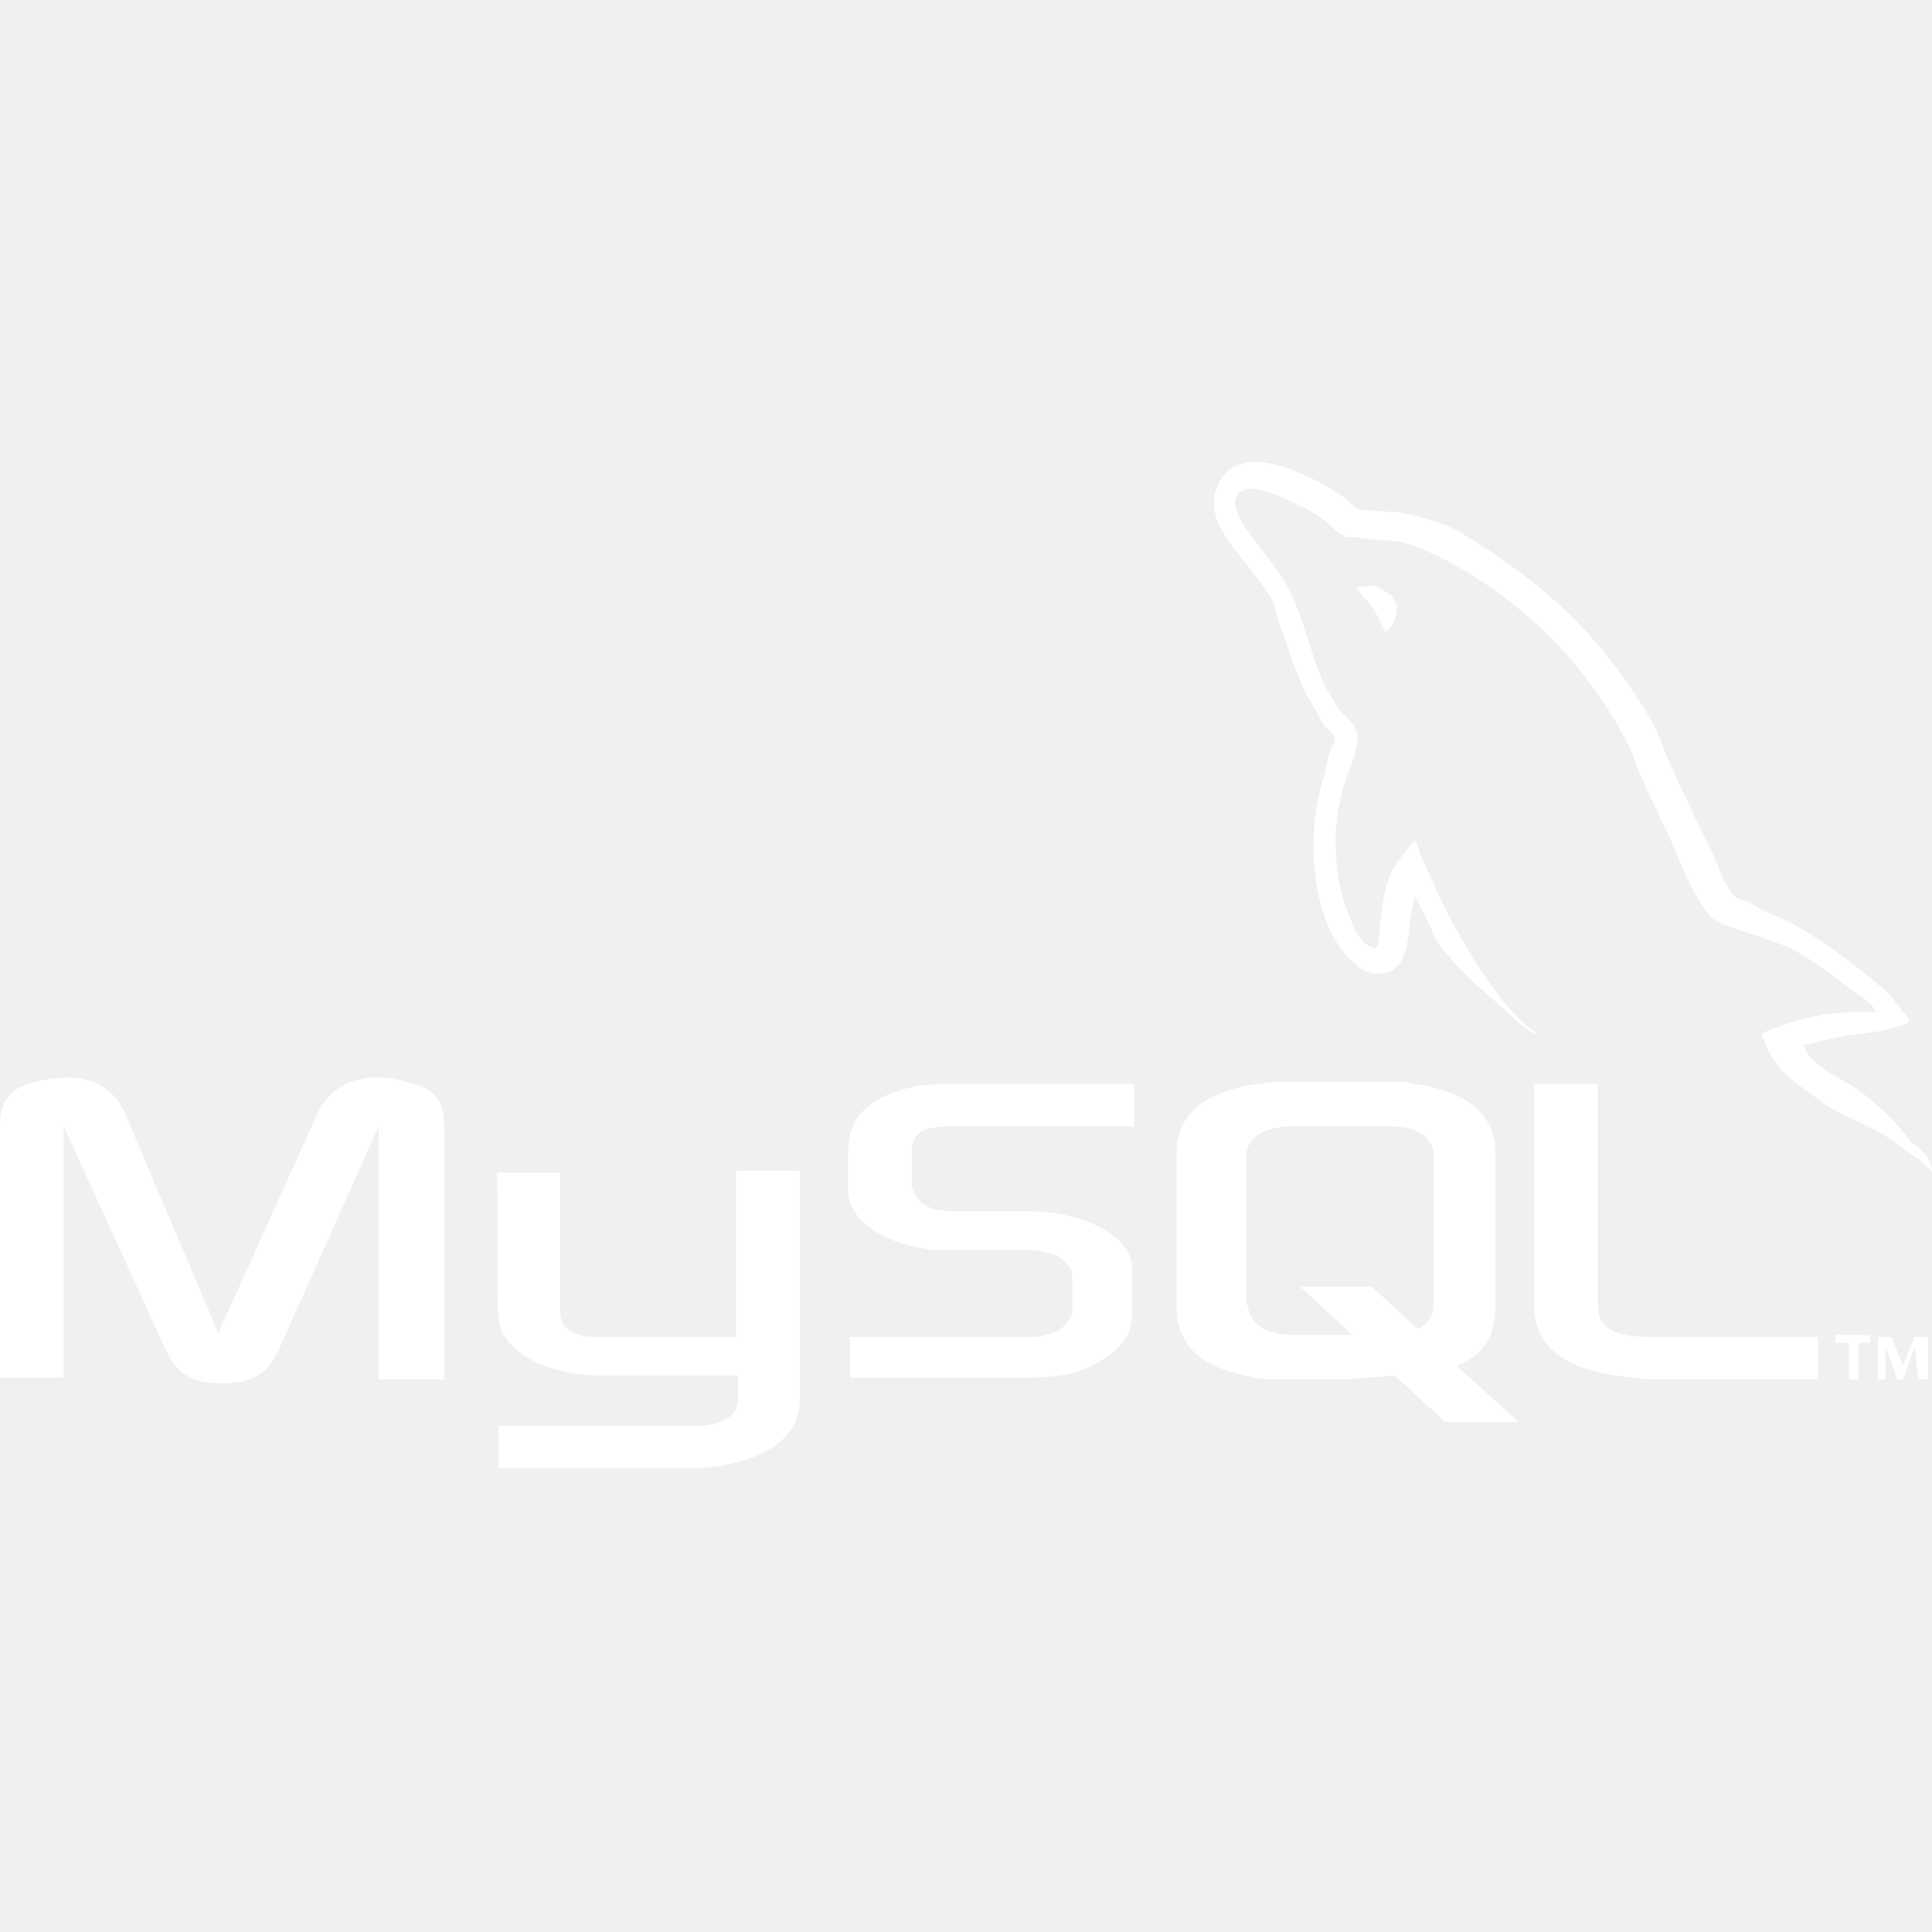
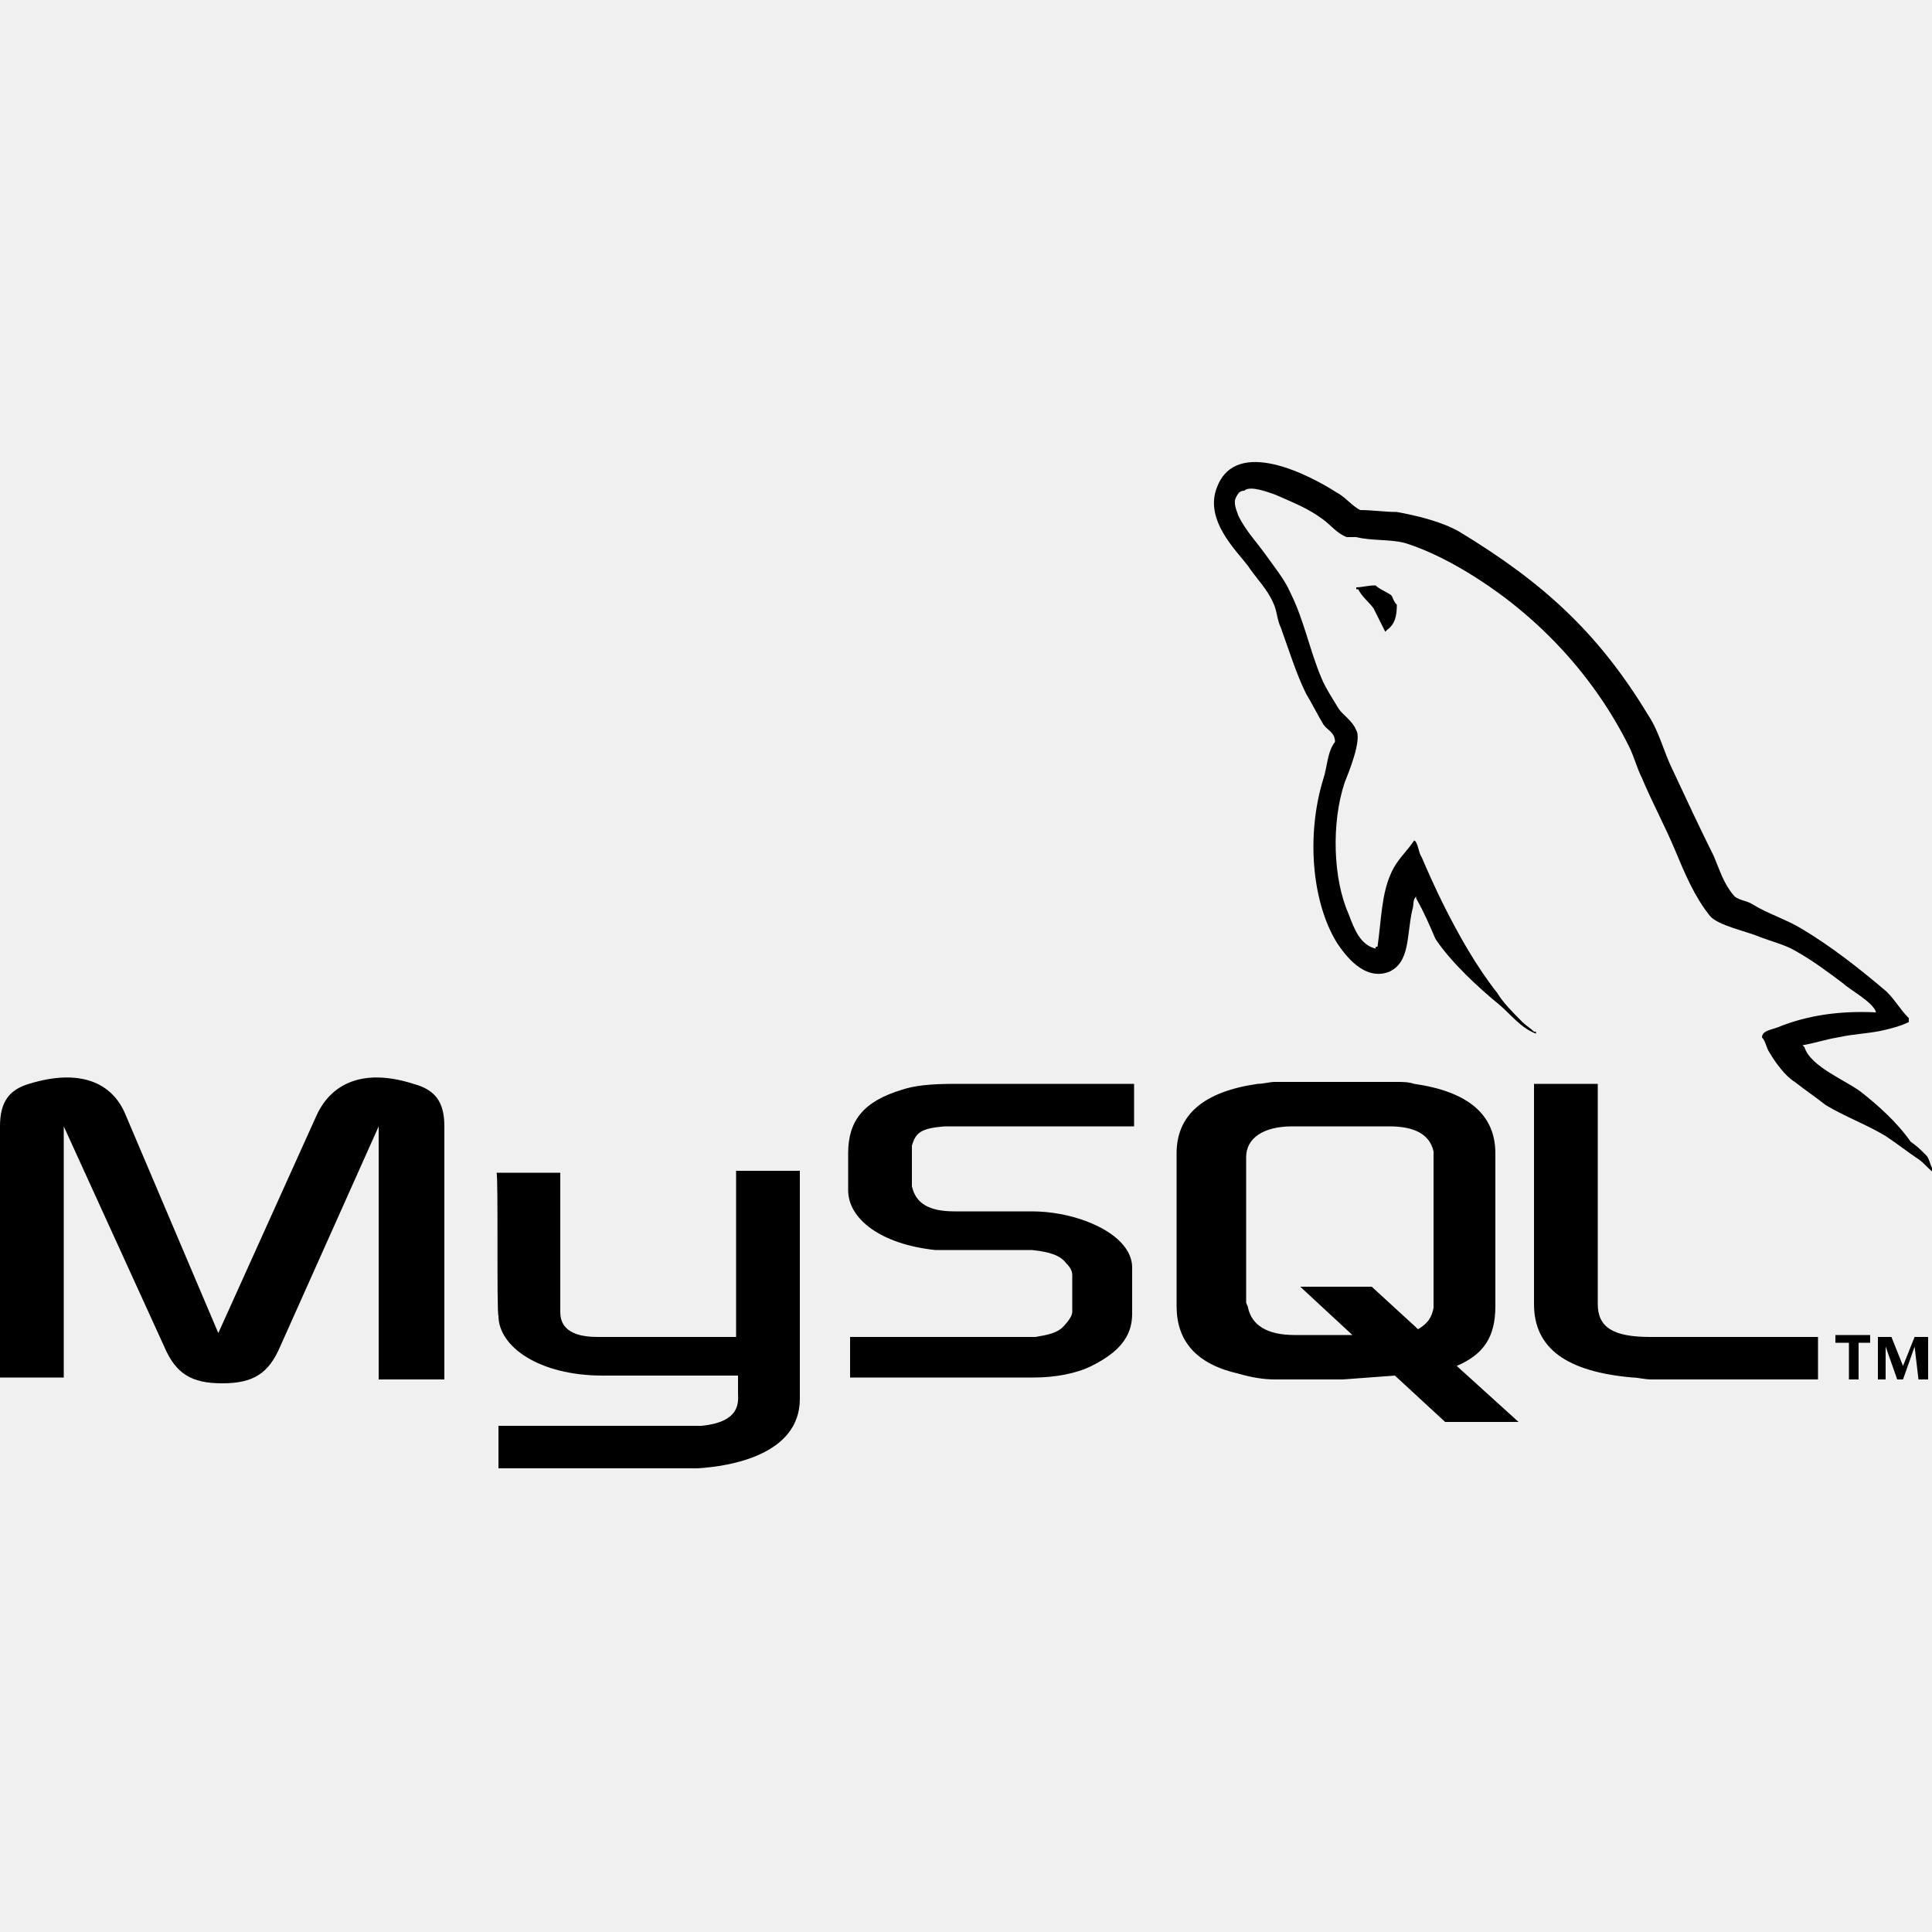
<svg xmlns="http://www.w3.org/2000/svg" version="1.1" id="Layer_1" x="0px" y="0px" viewBox="0 0 100 100" style="enable-background:new 0 0 100 100;" xml:space="preserve">
-   <style type="text/css">
- 	.st0{fill:#007BFF;}
- 	.st1{fill:#007BFF;stroke:#000000;stroke-width:0;stroke-linecap:round;stroke-linejoin:round;}
- 	.st2{fill:#FFFFFF;}
- </style>
  <g>
    <g>
-       <path class="st2" d="M0,71.3h3.3V58.3l5.2,11.4c0.6,1.4,1.4,1.9,3,1.9c1.6,0,2.4-0.5,3-1.9l5.1-11.4v13.1H23V58.3    c0-1.3-0.5-1.9-1.6-2.2c-2.5-0.8-4.2-0.1-5,1.6l-5.1,11.3L6.5,57.7c-0.7-1.7-2.4-2.4-5-1.6C0.5,56.4,0,57,0,58.3L0,71.3L0,71.3    L0,71.3z M25.7,60.7H29v7.2c0,0.4,0.1,1.3,1.9,1.3c0.9,0,7.2,0,7.2,0v-8.6h3.3v11.8c0,2.9-3.6,3.5-5.3,3.6H25.8v-2.2h10.5    c2.1-0.2,1.9-1.3,1.9-1.7v-0.9h-7c-3.3,0-5.4-1.5-5.4-3.1C25.7,68,25.8,60.8,25.7,60.7L25.7,60.7z M97.1,52.4    c-2-0.1-3.6,0.2-4.9,0.7c-0.4,0.2-1,0.2-1,0.6c0.2,0.2,0.2,0.5,0.4,0.8c0.3,0.5,0.8,1.2,1.3,1.5c0.5,0.4,1.1,0.8,1.6,1.2    c1,0.6,2.1,1,3.1,1.6c0.6,0.4,1.1,0.8,1.7,1.2c0.3,0.2,0.5,0.5,0.8,0.7v-0.1c-0.2-0.2-0.2-0.6-0.4-0.8c-0.3-0.3-0.5-0.5-0.8-0.7    c-0.7-1-1.7-1.9-2.6-2.6c-0.8-0.6-2.6-1.3-2.9-2.3l-0.1-0.1c0.6-0.1,1.2-0.3,1.8-0.4c0.9-0.2,1.7-0.2,2.5-0.4    c0.4-0.1,0.8-0.2,1.2-0.4v-0.2c-0.5-0.5-0.8-1.1-1.3-1.5c-1.3-1.1-2.7-2.2-4.2-3.1c-0.8-0.5-1.8-0.8-2.6-1.3    c-0.3-0.2-0.8-0.2-1-0.5c-0.5-0.6-0.7-1.3-1-2c-0.7-1.4-1.4-2.9-2.1-4.4c-0.5-1-0.7-2-1.3-2.9c-2.6-4.3-5.5-6.9-9.8-9.5    c-0.9-0.5-2.1-0.8-3.2-1c-0.6,0-1.3-0.1-1.9-0.1c-0.4-0.2-0.8-0.7-1.2-0.9c-1.4-0.9-5.2-2.9-6.2-0.3c-0.7,1.7,1,3.3,1.6,4.1    c0.4,0.6,1,1.2,1.3,1.9c0.2,0.4,0.2,0.9,0.4,1.3c0.4,1.1,0.8,2.4,1.3,3.4c0.3,0.5,0.6,1.1,0.9,1.6c0.2,0.3,0.6,0.4,0.6,0.9    c-0.4,0.5-0.4,1.3-0.6,1.9c-0.9,2.9-0.6,6.4,0.7,8.5c0.4,0.6,1.4,2,2.7,1.5c1.1-0.5,0.9-1.9,1.2-3.2c0.1-0.3,0-0.5,0.2-0.7v0.1    c0.4,0.7,0.7,1.4,1,2.1c0.8,1.2,2.2,2.5,3.3,3.4c0.6,0.5,1.1,1.2,1.9,1.5v-0.1h-0.1c-0.2-0.2-0.4-0.3-0.6-0.5    c-0.5-0.5-1-1-1.3-1.5c-1.1-1.4-2-3-2.8-4.6c-0.4-0.8-0.8-1.7-1.1-2.4c-0.2-0.3-0.2-0.8-0.4-0.9c-0.4,0.6-0.9,1-1.2,1.7    c-0.5,1.1-0.5,2.4-0.7,3.8c-0.1,0-0.1,0-0.1,0.1c-0.8-0.2-1.1-1-1.4-1.8c-0.8-1.8-0.9-4.7-0.2-6.8c0.2-0.5,0.9-2.2,0.6-2.7    c-0.2-0.5-0.7-0.8-0.9-1.1c-0.3-0.5-0.7-1.1-0.9-1.6c-0.6-1.4-0.9-3-1.6-4.4c-0.3-0.7-0.8-1.3-1.3-2c-0.5-0.7-1-1.2-1.4-2    c-0.1-0.3-0.3-0.7-0.1-1c0.1-0.2,0.2-0.3,0.4-0.3c0.3-0.3,1.3,0.1,1.6,0.2c0.9,0.4,1.7,0.7,2.5,1.3c0.4,0.3,0.7,0.7,1.2,0.9h0.5    c0.8,0.2,1.7,0.1,2.5,0.3c1.3,0.4,2.6,1.1,3.7,1.8c3.3,2.1,6.1,5.1,7.9,8.7c0.3,0.6,0.4,1.1,0.7,1.7c0.5,1.2,1.2,2.5,1.7,3.7    c0.5,1.2,1,2.4,1.8,3.4c0.4,0.5,1.9,0.8,2.6,1.1c0.5,0.2,1.3,0.4,1.8,0.7c0.9,0.5,1.7,1.1,2.5,1.7C95.7,51.2,97,51.9,97.1,52.4    L97.1,52.4z" />
-       <path class="st2" d="M71.2,30.3c-0.4,0-0.7,0.1-1,0.1v0.1h0.1c0.2,0.4,0.6,0.7,0.8,1c0.2,0.4,0.4,0.8,0.6,1.2l0.1-0.1    c0.4-0.3,0.5-0.7,0.5-1.3c-0.2-0.2-0.2-0.4-0.3-0.5C71.7,30.6,71.4,30.5,71.2,30.3L71.2,30.3z" />
-       <path class="st2" d="M44,71.3h9.5c1.1,0,2.2-0.2,3-0.6c1.4-0.7,2.1-1.5,2.1-2.7v-2.4c0-0.9-0.8-1.8-2.4-2.4    c-0.8-0.3-1.8-0.5-2.8-0.5h-4c-1.3,0-2-0.4-2.2-1.3c0-0.1,0-0.2,0-0.3v-1.5c0-0.1,0-0.2,0-0.3c0.2-0.7,0.5-0.9,1.7-1h9.8v-2.2    h-9.3c-1.3,0-2.1,0.1-2.7,0.3c-2,0.6-2.8,1.6-2.8,3.3v1.9c0,1.5,1.7,2.8,4.5,3.1c0.3,0,0.6,0,1,0H53c0.1,0,0.3,0,0.4,0    c1,0.1,1.5,0.3,1.8,0.7c0.2,0.2,0.3,0.4,0.3,0.6v1.9c0,0.2-0.2,0.5-0.5,0.8c-0.3,0.3-0.8,0.4-1.4,0.5c-0.1,0-0.2,0-0.3,0H44V71.3    L44,71.3z M79.4,67.5c0,2.3,1.7,3.5,5.1,3.8c0.3,0,0.6,0.1,1,0.1h8.6v-2.2h-8.7c-1.9,0-2.7-0.5-2.7-1.7V56.1h-3.3L79.4,67.5    L79.4,67.5L79.4,67.5z M60.9,67.6v-7.9c0-2,1.4-3.2,4.2-3.6c0.3,0,0.6-0.1,0.9-0.1h6.3c0.3,0,0.6,0,0.9,0.1    c2.8,0.4,4.2,1.6,4.2,3.6v7.9c0,1.6-0.6,2.5-2,3.1l3.2,2.9h-3.8l-2.6-2.4l-2.7,0.2H66c-0.6,0-1.2-0.1-1.9-0.3    C61.9,70.6,60.9,69.4,60.9,67.6L60.9,67.6z M64.5,67.4c0,0.1,0.1,0.2,0.1,0.3c0.2,0.9,1,1.4,2.4,1.4h3l-2.7-2.5H71l2.4,2.2    c0.5-0.3,0.7-0.6,0.8-1.1c0-0.1,0-0.2,0-0.3v-7.5c0-0.1,0-0.2,0-0.3c-0.2-0.9-1-1.3-2.3-1.3h-5c-1.5,0-2.4,0.6-2.4,1.6L64.5,67.4    L64.5,67.4z M95.7,71.4h0.5v-1.9h0.6v-0.4H95v0.4h0.7L95.7,71.4L95.7,71.4z M99.3,71.4h0.5v-2.2h-0.7l-0.6,1.5l-0.6-1.5h-0.7v2.2    h0.4v-1.7h0l0.6,1.7h0.3l0.6-1.7L99.3,71.4L99.3,71.4L99.3,71.4z" />
+       <path d="M0,71.3h3.3V58.3l5.2,11.4c0.6,1.4,1.4,1.9,3,1.9c1.6,0,2.4-0.5,3-1.9l5.1-11.4v13.1H23V58.3    c0-1.3-0.5-1.9-1.6-2.2c-2.5-0.8-4.2-0.1-5,1.6l-5.1,11.3L6.5,57.7c-0.7-1.7-2.4-2.4-5-1.6C0.5,56.4,0,57,0,58.3L0,71.3L0,71.3    L0,71.3z M25.7,60.7H29v7.2c0,0.4,0.1,1.3,1.9,1.3c0.9,0,7.2,0,7.2,0v-8.6h3.3v11.8c0,2.9-3.6,3.5-5.3,3.6H25.8v-2.2h10.5    c2.1-0.2,1.9-1.3,1.9-1.7v-0.9h-7c-3.3,0-5.4-1.5-5.4-3.1C25.7,68,25.8,60.8,25.7,60.7L25.7,60.7z M97.1,52.4    c-2-0.1-3.6,0.2-4.9,0.7c-0.4,0.2-1,0.2-1,0.6c0.2,0.2,0.2,0.5,0.4,0.8c0.3,0.5,0.8,1.2,1.3,1.5c0.5,0.4,1.1,0.8,1.6,1.2    c1,0.6,2.1,1,3.1,1.6c0.6,0.4,1.1,0.8,1.7,1.2c0.3,0.2,0.5,0.5,0.8,0.7v-0.1c-0.2-0.2-0.2-0.6-0.4-0.8c-0.3-0.3-0.5-0.5-0.8-0.7    c-0.7-1-1.7-1.9-2.6-2.6c-0.8-0.6-2.6-1.3-2.9-2.3l-0.1-0.1c0.6-0.1,1.2-0.3,1.8-0.4c0.9-0.2,1.7-0.2,2.5-0.4    c0.4-0.1,0.8-0.2,1.2-0.4v-0.2c-0.5-0.5-0.8-1.1-1.3-1.5c-1.3-1.1-2.7-2.2-4.2-3.1c-0.8-0.5-1.8-0.8-2.6-1.3    c-0.3-0.2-0.8-0.2-1-0.5c-0.5-0.6-0.7-1.3-1-2c-0.7-1.4-1.4-2.9-2.1-4.4c-0.5-1-0.7-2-1.3-2.9c-2.6-4.3-5.5-6.9-9.8-9.5    c-0.9-0.5-2.1-0.8-3.2-1c-0.6,0-1.3-0.1-1.9-0.1c-0.4-0.2-0.8-0.7-1.2-0.9c-1.4-0.9-5.2-2.9-6.2-0.3c-0.7,1.7,1,3.3,1.6,4.1    c0.4,0.6,1,1.2,1.3,1.9c0.2,0.4,0.2,0.9,0.4,1.3c0.4,1.1,0.8,2.4,1.3,3.4c0.3,0.5,0.6,1.1,0.9,1.6c0.2,0.3,0.6,0.4,0.6,0.9    c-0.4,0.5-0.4,1.3-0.6,1.9c-0.9,2.9-0.6,6.4,0.7,8.5c0.4,0.6,1.4,2,2.7,1.5c1.1-0.5,0.9-1.9,1.2-3.2c0.1-0.3,0-0.5,0.2-0.7v0.1    c0.4,0.7,0.7,1.4,1,2.1c0.8,1.2,2.2,2.5,3.3,3.4c0.6,0.5,1.1,1.2,1.9,1.5v-0.1h-0.1c-0.2-0.2-0.4-0.3-0.6-0.5    c-0.5-0.5-1-1-1.3-1.5c-1.1-1.4-2-3-2.8-4.6c-0.4-0.8-0.8-1.7-1.1-2.4c-0.2-0.3-0.2-0.8-0.4-0.9c-0.4,0.6-0.9,1-1.2,1.7    c-0.5,1.1-0.5,2.4-0.7,3.8c-0.1,0-0.1,0-0.1,0.1c-0.8-0.2-1.1-1-1.4-1.8c-0.8-1.8-0.9-4.7-0.2-6.8c0.2-0.5,0.9-2.2,0.6-2.7    c-0.2-0.5-0.7-0.8-0.9-1.1c-0.3-0.5-0.7-1.1-0.9-1.6c-0.6-1.4-0.9-3-1.6-4.4c-0.3-0.7-0.8-1.3-1.3-2c-0.5-0.7-1-1.2-1.4-2    c-0.1-0.3-0.3-0.7-0.1-1c0.1-0.2,0.2-0.3,0.4-0.3c0.3-0.3,1.3,0.1,1.6,0.2c0.9,0.4,1.7,0.7,2.5,1.3c0.4,0.3,0.7,0.7,1.2,0.9h0.5    c0.8,0.2,1.7,0.1,2.5,0.3c1.3,0.4,2.6,1.1,3.7,1.8c3.3,2.1,6.1,5.1,7.9,8.7c0.3,0.6,0.4,1.1,0.7,1.7c0.5,1.2,1.2,2.5,1.7,3.7    c0.5,1.2,1,2.4,1.8,3.4c0.4,0.5,1.9,0.8,2.6,1.1c0.5,0.2,1.3,0.4,1.8,0.7c0.9,0.5,1.7,1.1,2.5,1.7C95.7,51.2,97,51.9,97.1,52.4    L97.1,52.4z" />
+       <path d="M71.2,30.3c-0.4,0-0.7,0.1-1,0.1v0.1h0.1c0.2,0.4,0.6,0.7,0.8,1c0.2,0.4,0.4,0.8,0.6,1.2l0.1-0.1    c0.4-0.3,0.5-0.7,0.5-1.3c-0.2-0.2-0.2-0.4-0.3-0.5C71.7,30.6,71.4,30.5,71.2,30.3L71.2,30.3z" />
+       <path d="M44,71.3h9.5c1.1,0,2.2-0.2,3-0.6c1.4-0.7,2.1-1.5,2.1-2.7v-2.4c0-0.9-0.8-1.8-2.4-2.4    c-0.8-0.3-1.8-0.5-2.8-0.5h-4c-1.3,0-2-0.4-2.2-1.3c0-0.1,0-0.2,0-0.3v-1.5c0-0.1,0-0.2,0-0.3c0.2-0.7,0.5-0.9,1.7-1h9.8v-2.2    h-9.3c-1.3,0-2.1,0.1-2.7,0.3c-2,0.6-2.8,1.6-2.8,3.3v1.9c0,1.5,1.7,2.8,4.5,3.1c0.3,0,0.6,0,1,0H53c0.1,0,0.3,0,0.4,0    c1,0.1,1.5,0.3,1.8,0.7c0.2,0.2,0.3,0.4,0.3,0.6v1.9c0,0.2-0.2,0.5-0.5,0.8c-0.3,0.3-0.8,0.4-1.4,0.5c-0.1,0-0.2,0-0.3,0H44V71.3    L44,71.3z M79.4,67.5c0,2.3,1.7,3.5,5.1,3.8c0.3,0,0.6,0.1,1,0.1h8.6v-2.2h-8.7c-1.9,0-2.7-0.5-2.7-1.7V56.1h-3.3L79.4,67.5    L79.4,67.5L79.4,67.5z M60.9,67.6v-7.9c0-2,1.4-3.2,4.2-3.6c0.3,0,0.6-0.1,0.9-0.1h6.3c0.3,0,0.6,0,0.9,0.1    c2.8,0.4,4.2,1.6,4.2,3.6v7.9c0,1.6-0.6,2.5-2,3.1l3.2,2.9h-3.8l-2.6-2.4l-2.7,0.2H66c-0.6,0-1.2-0.1-1.9-0.3    C61.9,70.6,60.9,69.4,60.9,67.6L60.9,67.6z M64.5,67.4c0,0.1,0.1,0.2,0.1,0.3c0.2,0.9,1,1.4,2.4,1.4h3l-2.7-2.5H71l2.4,2.2    c0.5-0.3,0.7-0.6,0.8-1.1c0-0.1,0-0.2,0-0.3v-7.5c0-0.1,0-0.2,0-0.3c-0.2-0.9-1-1.3-2.3-1.3h-5c-1.5,0-2.4,0.6-2.4,1.6L64.5,67.4    L64.5,67.4z M95.7,71.4h0.5v-1.9h0.6v-0.4H95v0.4h0.7L95.7,71.4L95.7,71.4z M99.3,71.4h0.5v-2.2h-0.7l-0.6,1.5l-0.6-1.5h-0.7v2.2    h0.4v-1.7h0l0.6,1.7h0.3l0.6-1.7L99.3,71.4L99.3,71.4L99.3,71.4z" />
    </g>
  </g>
</svg>
